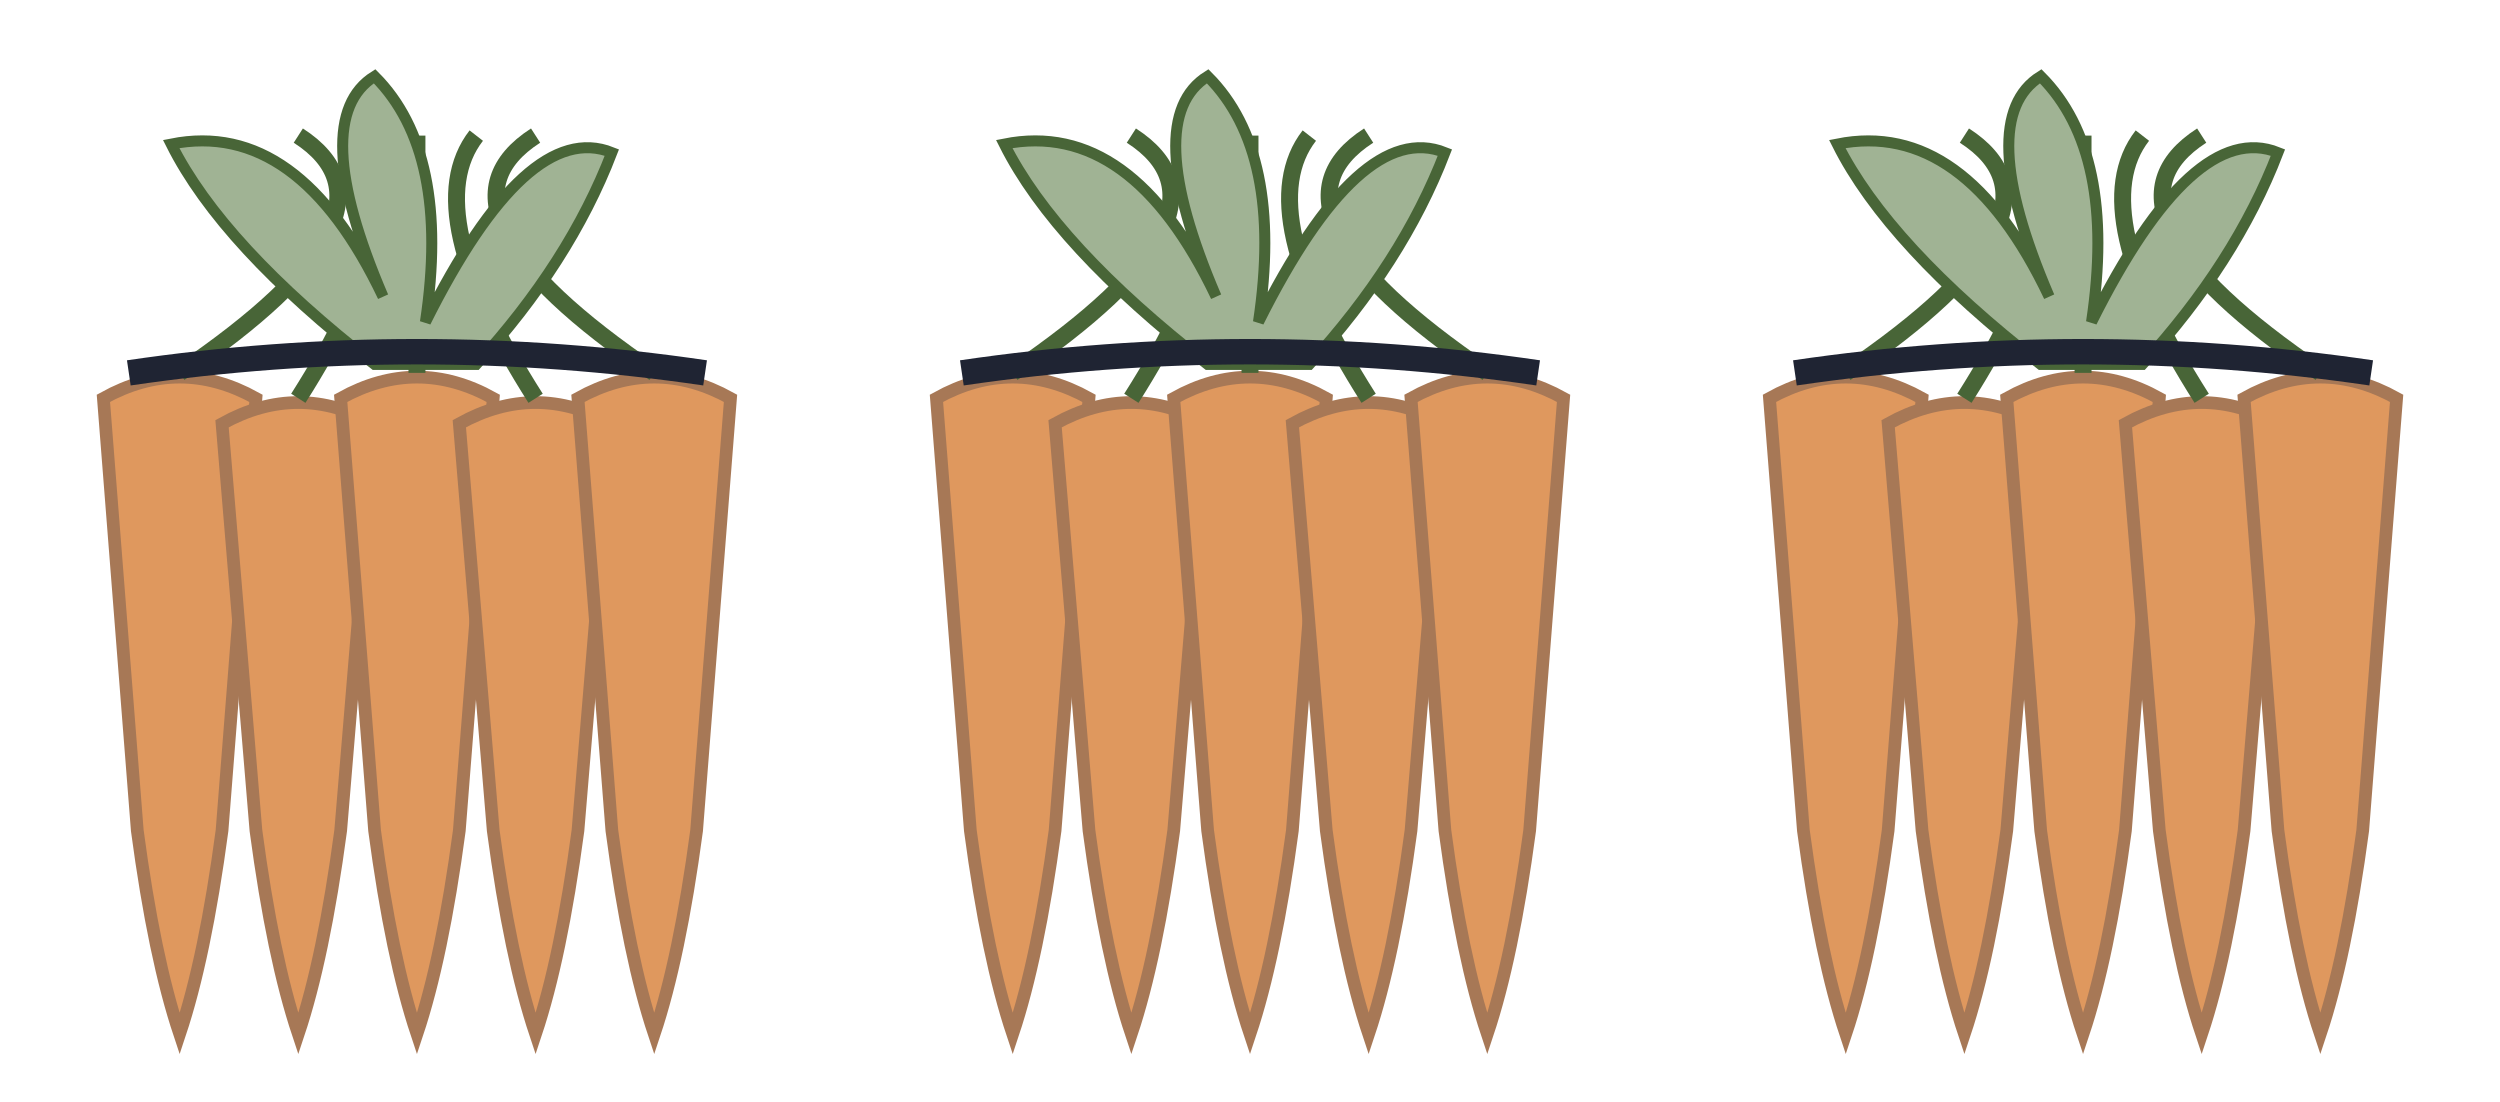
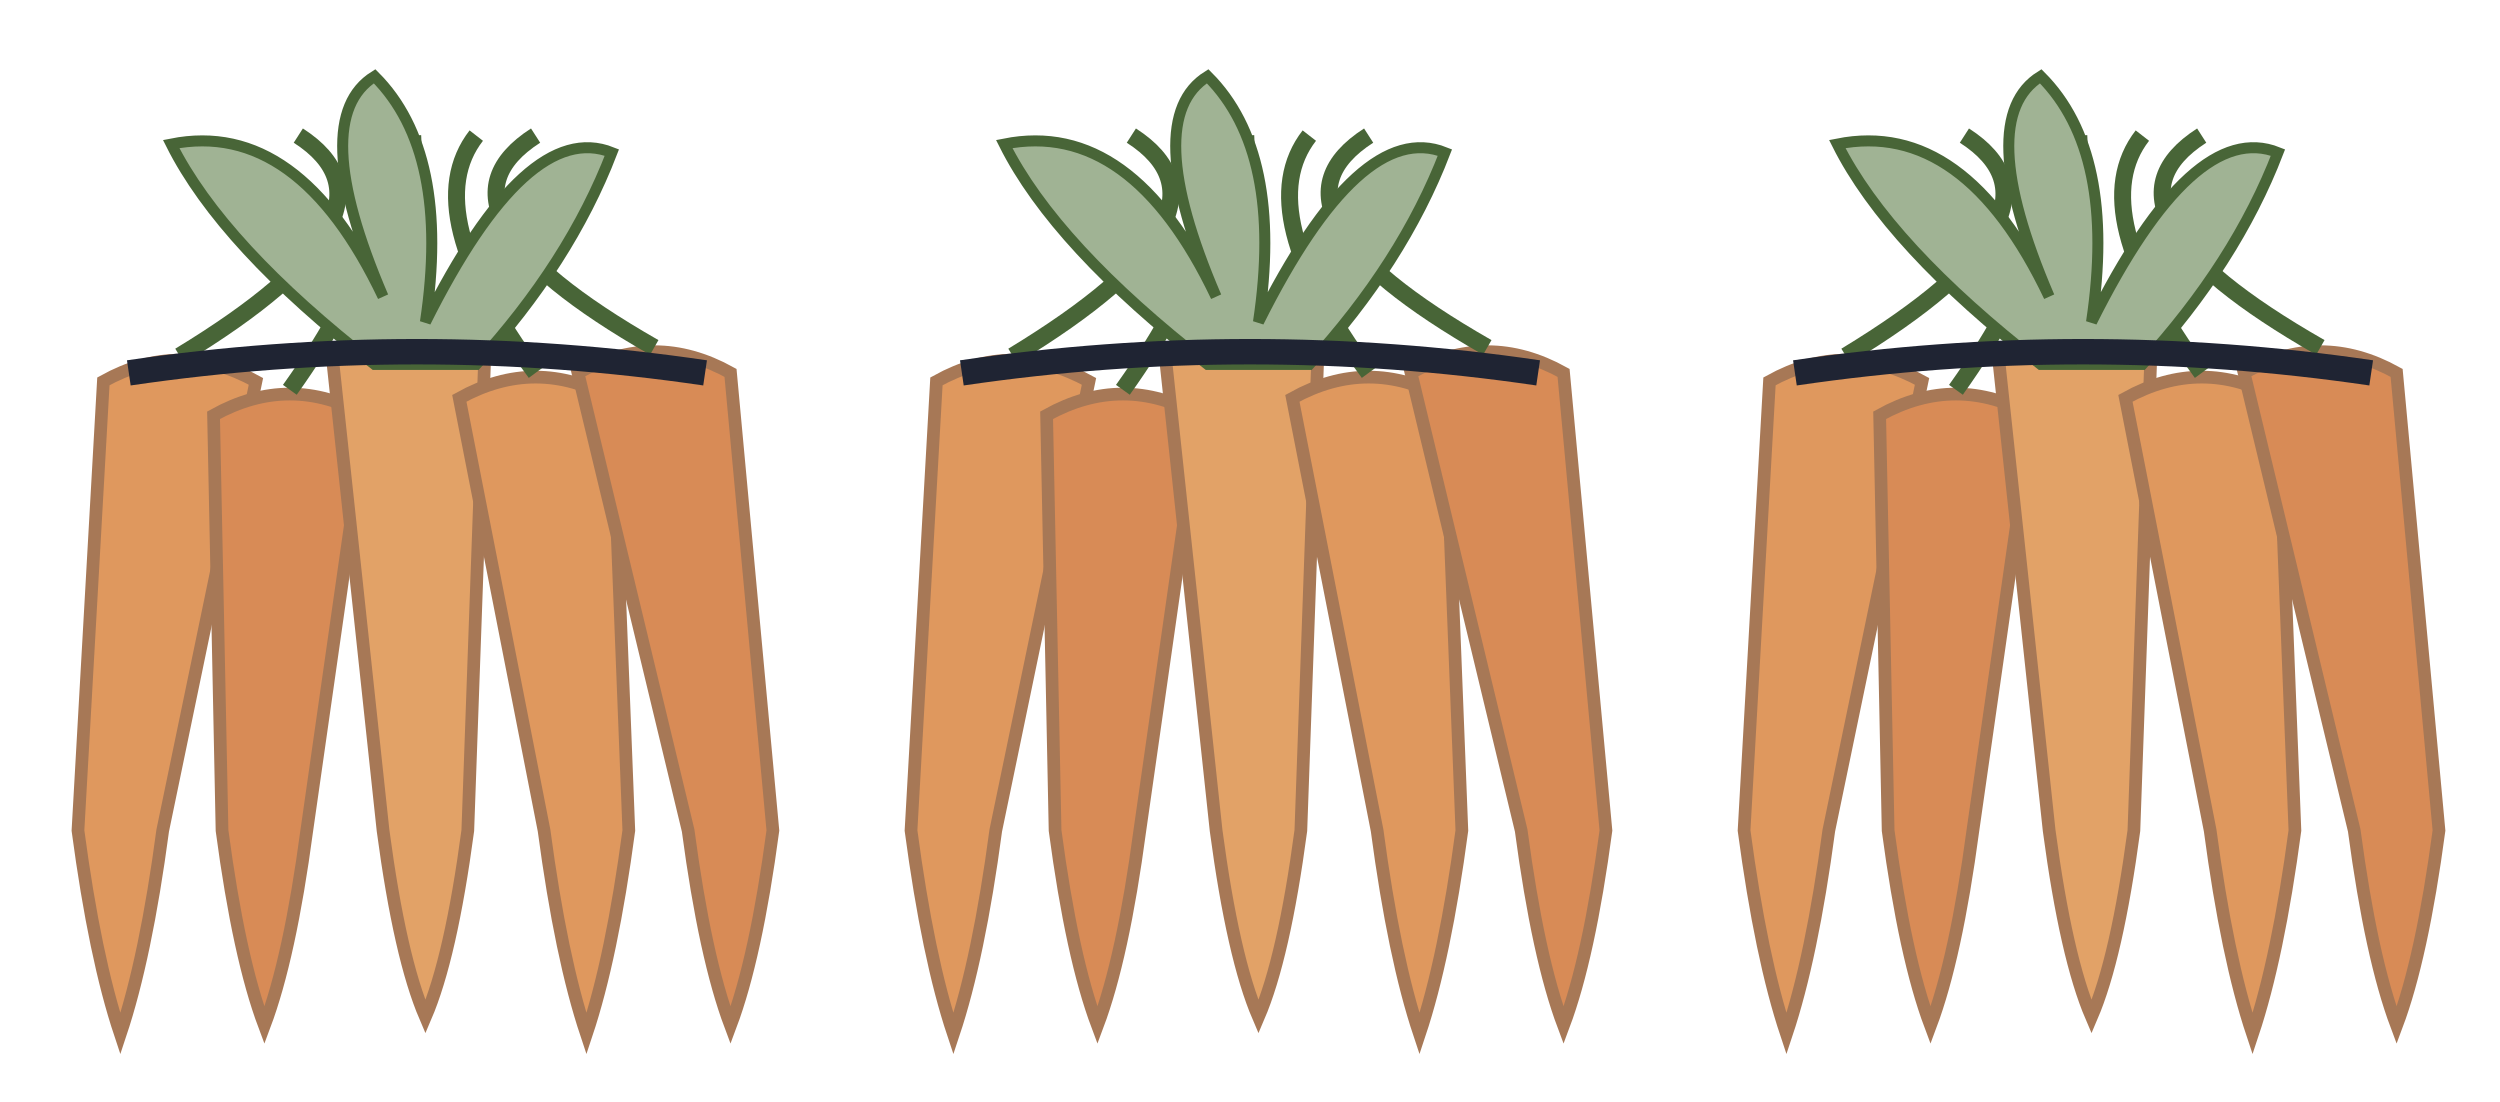
<svg xmlns="http://www.w3.org/2000/svg" width="295" height="130" viewBox="0 0 295 130">
  <g id="bunch-0">
-     <path id="carrot-0-0" d="M12.2 47 Q21.2 42 30.2 47 L26.2 98 Q24.2 113 21.2 122 Q18.2 113 16.2 98Z" fill="#df985e" stroke="#a77856" stroke-width="1.5" />
-     <path d="M21.2 44Q49.2 25 35.2 16" fill="none" stroke="#486537" stroke-width="2" />
-     <path id="carrot-0-1" d="M26.2 50 Q35.2 45 44.2 50 L40.2 98 Q38.2 113 35.2 122 Q32.2 113 30.2 98Z" fill="#df985e" stroke="#a77856" stroke-width="1.5" />
-     <path d="M35.2 47Q49.2 25 42.2 16" fill="none" stroke="#486537" stroke-width="2" />
-     <path id="carrot-0-2" d="M40.2 47 Q49.2 42 58.2 47 L54.2 98 Q52.2 113 49.2 122 Q46.2 113 44.2 98Z" fill="#df985e" stroke="#a77856" stroke-width="1.5" />
-     <path d="M49.2 44Q49.2 25 49.2 16" fill="none" stroke="#486537" stroke-width="2" />
-     <path id="carrot-0-3" d="M54.2 50 Q63.2 45 72.2 50 L68.2 98 Q66.2 113 63.2 122 Q60.2 113 58.2 98Z" fill="#df985e" stroke="#a77856" stroke-width="1.5" />
-     <path d="M63.2 47Q49.2 25 56.2 16" fill="none" stroke="#486537" stroke-width="2" />
-     <path id="carrot-0-4" d="M68.2 47 Q77.2 42 86.2 47 L82.2 98 Q80.2 113 77.2 122 Q74.2 113 72.2 98Z" fill="#df985e" stroke="#a77856" stroke-width="1.5" />
-     <path d="M77.2 44Q49.2 25 63.2 16" fill="none" stroke="#486537" stroke-width="2" />
+     <path id="carrot-0-0" d="M12.2 45 Q21.2 40 30.2 45 L19.2 98 Q17.2 113 14.2 122 Q11.2 113 9.2 98Z" fill="#df985e" stroke="#a77856" stroke-width="1.5" />
+     <path d="M21.2 42Q49.2 25 35.2 16" fill="none" stroke="#486537" stroke-width="2" />
+     <path id="carrot-0-1" d="M25.2 49 Q34.2 44 43.2 49 L36.2 98 Q34.2 113 31.2 121 Q28.2 113 26.2 98Z" fill="#d88b56" stroke="#a77856" stroke-width="1.5" />
+     <path d="M34.2 46Q49.2 25 41.7 16" fill="none" stroke="#486537" stroke-width="2" />
+     <path id="carrot-0-2" d="M39.2 42 Q48.2 37 57.2 42 L55.2 98 Q53.2 113 50.2 120 Q47.2 113 45.2 98Z" fill="#e2a267" stroke="#a77856" stroke-width="1.5" />
+     <path d="M48.2 39Q49.2 25 48.7 16" fill="none" stroke="#486537" stroke-width="2" />
+     <path id="carrot-0-3" d="M54.2 47 Q63.2 42 72.2 47 L74.2 98 Q72.2 113 69.2 122 Q66.2 113 64.2 98Z" fill="#df985e" stroke="#a77856" stroke-width="1.5" />
+     <path d="M63.2 44Q49.2 25 56.2 16" fill="none" stroke="#486537" stroke-width="2" />
+     <path id="carrot-0-4" d="M68.2 44 Q77.2 39 86.2 44 L91.2 98 Q89.2 113 86.2 121 Q83.2 113 81.2 98Z" fill="#d88b56" stroke="#a77856" stroke-width="1.5" />
+     <path d="M77.2 41Q49.2 25 63.2 16" fill="none" stroke="#486537" stroke-width="2" />
    <path id="bunch-greens-0" d="M44.2 43Q26.2 29 20.2 17Q35.2 14 45.2 35Q36.2 14 44.2 9Q53.2 18 50.2 38Q62.2 14 72.2 18Q67.2 31 56.2 43Z" fill="#a0b394" stroke="#486537" stroke-width="1.3" />
    <path id="bunch-tie-0" d="M15.2 44 Q49.2 39 83.2 44" fill="none" stroke="#1f2433" stroke-width="3" />
  </g>
  <g id="bunch-1">
-     <path id="carrot-1-0" d="M110.5 47 Q119.5 42 128.5 47 L124.5 98 Q122.5 113 119.5 122 Q116.5 113 114.5 98Z" fill="#df985e" stroke="#a77856" stroke-width="1.5" />
-     <path d="M119.5 44Q147.5 25 133.5 16" fill="none" stroke="#486537" stroke-width="2" />
-     <path id="carrot-1-1" d="M124.5 50 Q133.5 45 142.5 50 L138.5 98 Q136.5 113 133.5 122 Q130.5 113 128.5 98Z" fill="#df985e" stroke="#a77856" stroke-width="1.5" />
-     <path d="M133.5 47Q147.5 25 140.5 16" fill="none" stroke="#486537" stroke-width="2" />
-     <path id="carrot-1-2" d="M138.5 47 Q147.5 42 156.5 47 L152.5 98 Q150.5 113 147.5 122 Q144.5 113 142.5 98Z" fill="#df985e" stroke="#a77856" stroke-width="1.5" />
-     <path d="M147.5 44Q147.5 25 147.5 16" fill="none" stroke="#486537" stroke-width="2" />
-     <path id="carrot-1-3" d="M152.5 50 Q161.5 45 170.5 50 L166.5 98 Q164.5 113 161.5 122 Q158.5 113 156.5 98Z" fill="#df985e" stroke="#a77856" stroke-width="1.5" />
-     <path d="M161.5 47Q147.5 25 154.5 16" fill="none" stroke="#486537" stroke-width="2" />
-     <path id="carrot-1-4" d="M166.5 47 Q175.5 42 184.5 47 L180.5 98 Q178.5 113 175.5 122 Q172.5 113 170.5 98Z" fill="#df985e" stroke="#a77856" stroke-width="1.5" />
-     <path d="M175.5 44Q147.5 25 161.5 16" fill="none" stroke="#486537" stroke-width="2" />
+     <path id="carrot-1-0" d="M110.5 45 Q119.5 40 128.5 45 L117.5 98 Q115.5 113 112.5 122 Q109.5 113 107.5 98Z" fill="#df985e" stroke="#a77856" stroke-width="1.5" />
+     <path d="M119.5 42Q147.5 25 133.5 16" fill="none" stroke="#486537" stroke-width="2" />
+     <path id="carrot-1-1" d="M123.5 49 Q132.5 44 141.5 49 L134.5 98 Q132.5 113 129.5 121 Q126.5 113 124.5 98Z" fill="#d88b56" stroke="#a77856" stroke-width="1.5" />
+     <path d="M132.5 46Q147.5 25 140.0 16" fill="none" stroke="#486537" stroke-width="2" />
+     <path id="carrot-1-2" d="M137.5 42 Q146.5 37 155.5 42 L153.5 98 Q151.5 113 148.5 120 Q145.5 113 143.5 98Z" fill="#e2a267" stroke="#a77856" stroke-width="1.5" />
+     <path d="M146.5 39Q147.5 25 147.0 16" fill="none" stroke="#486537" stroke-width="2" />
+     <path id="carrot-1-3" d="M152.5 47 Q161.5 42 170.5 47 L172.5 98 Q170.5 113 167.5 122 Q164.5 113 162.5 98Z" fill="#df985e" stroke="#a77856" stroke-width="1.5" />
+     <path d="M161.5 44Q147.5 25 154.5 16" fill="none" stroke="#486537" stroke-width="2" />
+     <path id="carrot-1-4" d="M166.5 44 Q175.5 39 184.5 44 L189.5 98 Q187.5 113 184.5 121 Q181.5 113 179.5 98Z" fill="#d88b56" stroke="#a77856" stroke-width="1.5" />
+     <path d="M175.5 41Q147.5 25 161.5 16" fill="none" stroke="#486537" stroke-width="2" />
    <path id="bunch-greens-1" d="M142.5 43Q124.5 29 118.5 17Q133.5 14 143.5 35Q134.5 14 142.5 9Q151.5 18 148.5 38Q160.5 14 170.5 18Q165.5 31 154.5 43Z" fill="#a0b394" stroke="#486537" stroke-width="1.3" />
    <path id="bunch-tie-1" d="M113.5 44 Q147.5 39 181.5 44" fill="none" stroke="#1f2433" stroke-width="3" />
  </g>
  <g id="bunch-2">
-     <path id="carrot-2-0" d="M208.8 47 Q217.8 42 226.8 47 L222.8 98 Q220.8 113 217.8 122 Q214.8 113 212.8 98Z" fill="#df985e" stroke="#a77856" stroke-width="1.5" />
-     <path d="M217.8 44Q245.8 25 231.8 16" fill="none" stroke="#486537" stroke-width="2" />
-     <path id="carrot-2-1" d="M222.8 50 Q231.8 45 240.8 50 L236.8 98 Q234.8 113 231.8 122 Q228.8 113 226.8 98Z" fill="#df985e" stroke="#a77856" stroke-width="1.5" />
-     <path d="M231.8 47Q245.8 25 238.8 16" fill="none" stroke="#486537" stroke-width="2" />
-     <path id="carrot-2-2" d="M236.8 47 Q245.8 42 254.8 47 L250.8 98 Q248.8 113 245.8 122 Q242.8 113 240.8 98Z" fill="#df985e" stroke="#a77856" stroke-width="1.5" />
-     <path d="M245.8 44Q245.8 25 245.8 16" fill="none" stroke="#486537" stroke-width="2" />
-     <path id="carrot-2-3" d="M250.8 50 Q259.8 45 268.8 50 L264.8 98 Q262.8 113 259.8 122 Q256.8 113 254.8 98Z" fill="#df985e" stroke="#a77856" stroke-width="1.5" />
-     <path d="M259.8 47Q245.8 25 252.8 16" fill="none" stroke="#486537" stroke-width="2" />
-     <path id="carrot-2-4" d="M264.8 47 Q273.8 42 282.8 47 L278.8 98 Q276.8 113 273.8 122 Q270.8 113 268.8 98Z" fill="#df985e" stroke="#a77856" stroke-width="1.5" />
-     <path d="M273.8 44Q245.8 25 259.8 16" fill="none" stroke="#486537" stroke-width="2" />
+     <path id="carrot-2-0" d="M208.8 45 Q217.8 40 226.8 45 L215.8 98 Q213.8 113 210.8 122 Q207.8 113 205.8 98Z" fill="#df985e" stroke="#a77856" stroke-width="1.5" />
+     <path d="M217.8 42Q245.8 25 231.8 16" fill="none" stroke="#486537" stroke-width="2" />
+     <path id="carrot-2-1" d="M221.8 49 Q230.8 44 239.8 49 L232.8 98 Q230.8 113 227.8 121 Q224.8 113 222.8 98Z" fill="#d88b56" stroke="#a77856" stroke-width="1.5" />
+     <path d="M230.8 46Q245.8 25 238.3 16" fill="none" stroke="#486537" stroke-width="2" />
+     <path id="carrot-2-2" d="M235.8 42 Q244.8 37 253.8 42 L251.8 98 Q249.8 113 246.8 120 Q243.8 113 241.8 98Z" fill="#e2a267" stroke="#a77856" stroke-width="1.5" />
+     <path d="M244.8 39Q245.8 25 245.3 16" fill="none" stroke="#486537" stroke-width="2" />
+     <path id="carrot-2-3" d="M250.8 47 Q259.8 42 268.8 47 L270.8 98 Q268.8 113 265.8 122 Q262.8 113 260.8 98Z" fill="#df985e" stroke="#a77856" stroke-width="1.5" />
+     <path d="M259.8 44Q245.8 25 252.8 16" fill="none" stroke="#486537" stroke-width="2" />
+     <path id="carrot-2-4" d="M264.8 44 Q273.8 39 282.8 44 L287.8 98 Q285.8 113 282.8 121 Q279.8 113 277.8 98Z" fill="#d88b56" stroke="#a77856" stroke-width="1.5" />
+     <path d="M273.8 41Q245.8 25 259.8 16" fill="none" stroke="#486537" stroke-width="2" />
    <path id="bunch-greens-2" d="M240.8 43Q222.8 29 216.8 17Q231.8 14 241.8 35Q232.8 14 240.8 9Q249.8 18 246.8 38Q258.8 14 268.8 18Q263.8 31 252.8 43Z" fill="#a0b394" stroke="#486537" stroke-width="1.3" />
    <path id="bunch-tie-2" d="M211.8 44 Q245.8 39 279.8 44" fill="none" stroke="#1f2433" stroke-width="3" />
  </g>
</svg>
